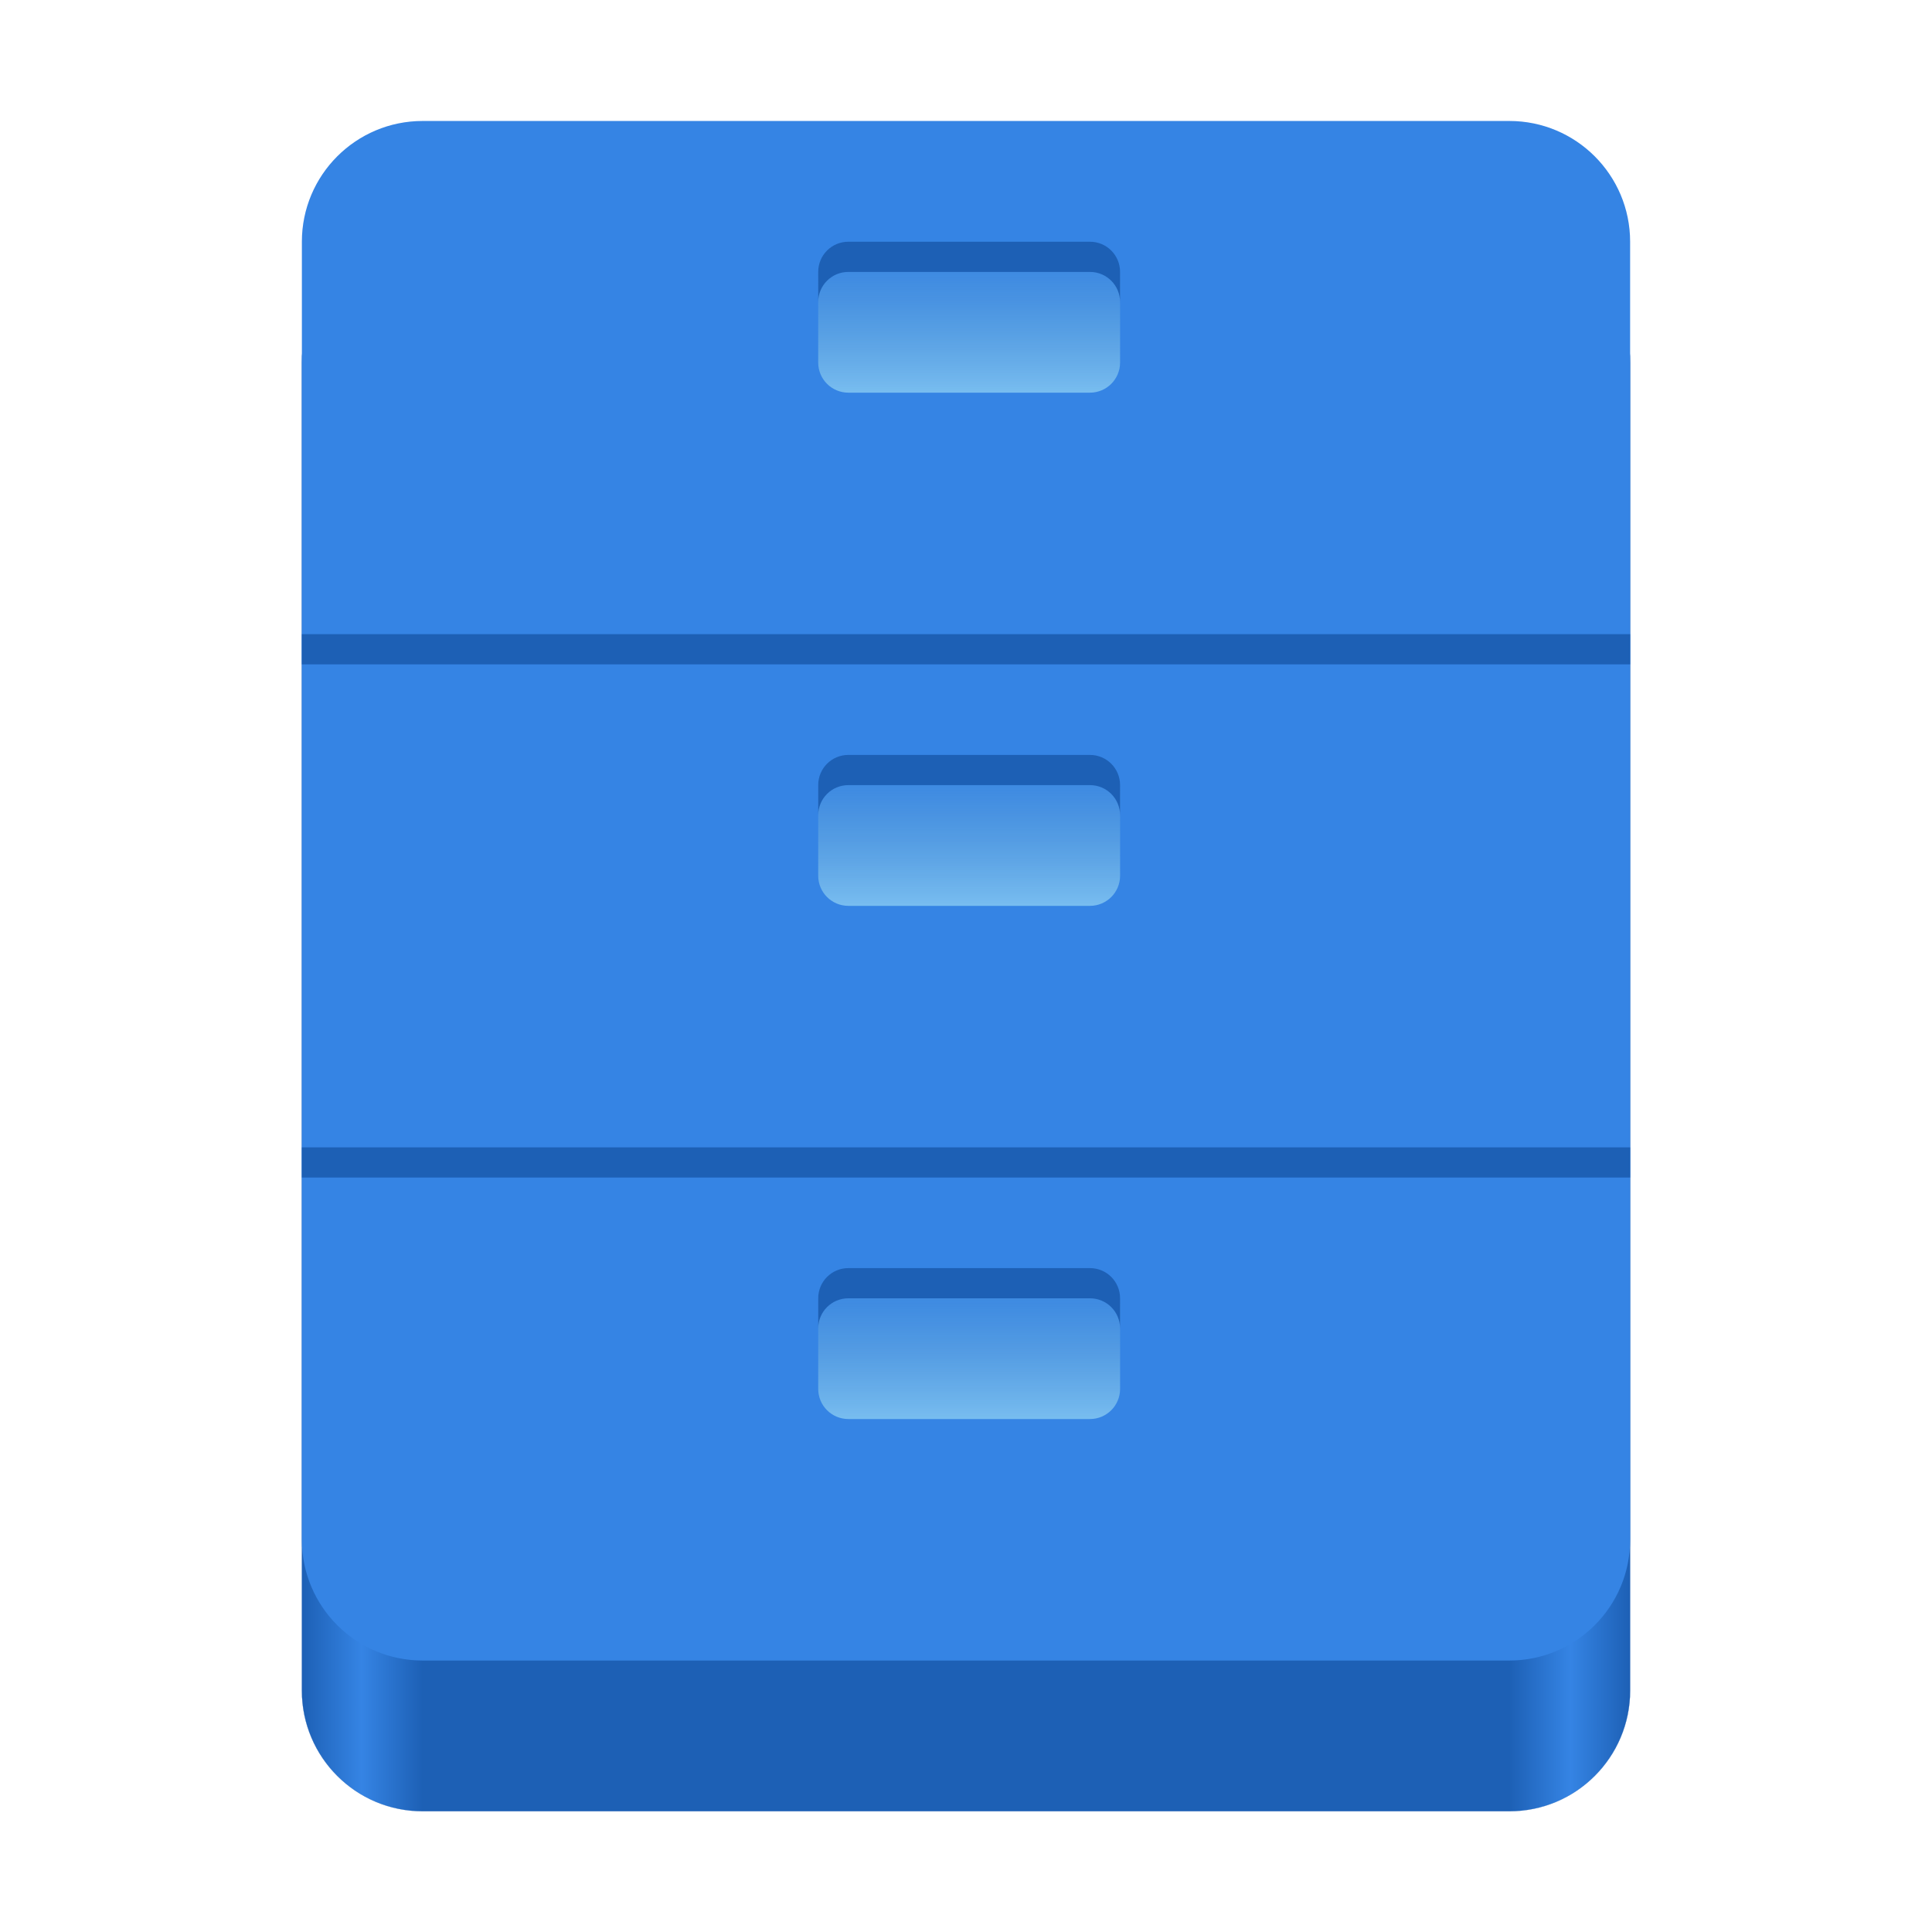
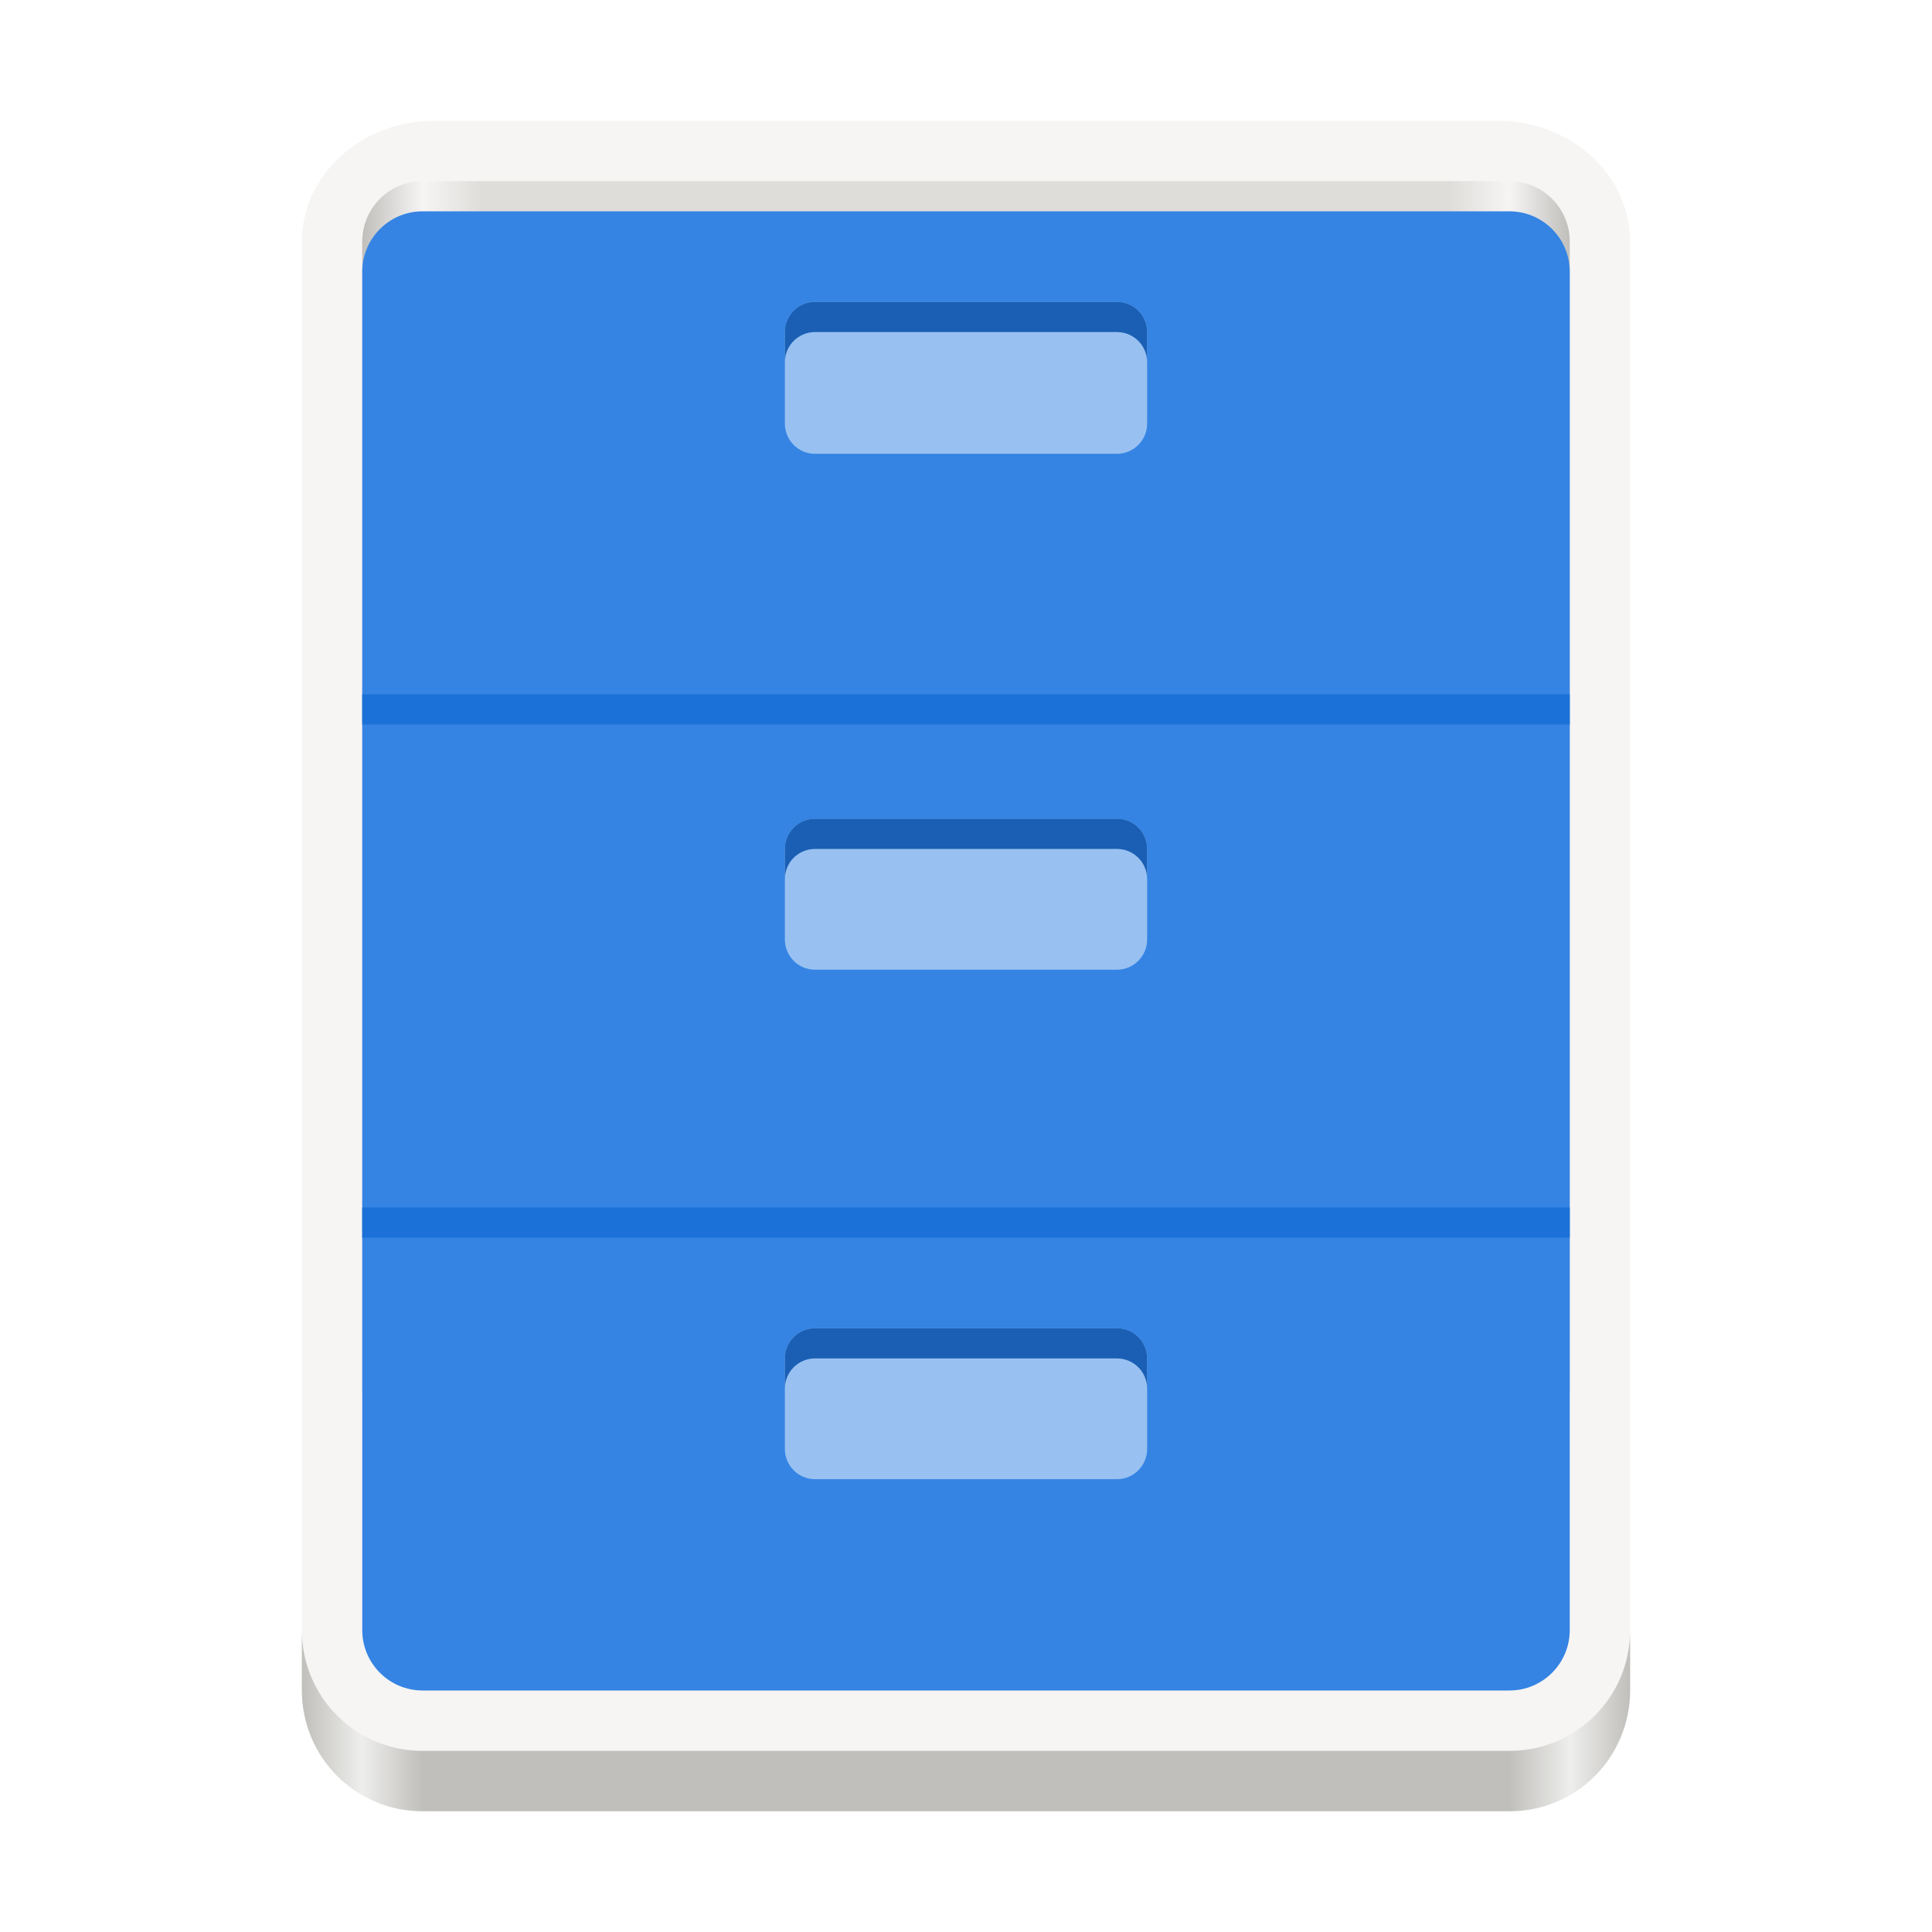
<svg xmlns="http://www.w3.org/2000/svg" xmlns:xlink="http://www.w3.org/1999/xlink" width="128" height="128" id="svg11300" version="1.0" style="display:inline;enable-background:new" viewBox="0 0 128 128">
  <defs id="defs3">
-     <linearGradient id="linearGradient1075">
-       <stop id="stop1062" offset="0" style="stop-color:#1d60b5;stop-opacity:1" />
-       <stop style="stop-color:#3584e4;stop-opacity:1" offset="0.045" id="stop1064" />
-       <stop style="stop-color:#1d60b5;stop-opacity:1" offset="0.091" id="stop1066" />
-       <stop id="stop1069" offset="0.909" style="stop-color:#1d60b5;stop-opacity:1" />
-       <stop style="stop-color:#3584e4;stop-opacity:1" offset="0.955" id="stop1071" />
-       <stop id="stop1073" offset="1" style="stop-color:#1d60b5;stop-opacity:1" />
+     <linearGradient id="linearGradient1711">
+       <stop style="stop-color:#c0bfbc;stop-opacity:1" offset="0" id="stop1699" />
+       <stop id="stop1701" offset="0.05" style="stop-color:#f6f5f4;stop-opacity:1" />
+       <stop style="stop-color:#deddda;stop-opacity:1" offset="0.1" id="stop1703" />
+       <stop id="stop1705" offset="0.9" style="stop-color:#deddda;stop-opacity:1" />
+       <stop style="stop-color:#f6f5f4;stop-opacity:1" offset="0.95" id="stop1707" />
+       <stop style="stop-color:#c0bfbc;stop-opacity:1" offset="1" id="stop1709" />
    </linearGradient>
+     <linearGradient id="linearGradient1697">
+       <stop id="stop1685" offset="0" style="stop-color:#c0bfbc;stop-opacity:1" />
+       <stop style="stop-color:#eeeeec;stop-opacity:1" offset="0.045" id="stop1687" />
+       <stop id="stop1689" offset="0.091" style="stop-color:#c0bfbc;stop-opacity:1" />
+       <stop style="stop-color:#c0bfbc;stop-opacity:1" offset="0.909" id="stop1691" />
+       <stop id="stop1693" offset="0.955" style="stop-color:#eeeeec;stop-opacity:1" />
+       <stop id="stop1695" offset="1" style="stop-color:#c0bfbc;stop-opacity:1" />
+     </linearGradient>
+     <linearGradient y2="236" x2="96" y1="236" x1="32" gradientTransform="translate(604.8168,170.5864)" gradientUnits="userSpaceOnUse" id="linearGradient1099" xlink:href="#linearGradient1036" />
+     <linearGradient id="linearGradient1036">
+       <stop id="stop1032" offset="0" style="stop-color:#d5d3cf;stop-opacity:1;" />
+       <stop id="stop1034" offset="1" style="stop-color:#f6f5f4;stop-opacity:1" />
+     </linearGradient>
+     <radialGradient r="32" fy="-76" fx="-244" cy="-76" cx="-244" gradientTransform="matrix(0.8833333,0,0,0.8833333,-460.3502,463.1197)" gradientUnits="userSpaceOnUse" id="radialGradient1103" xlink:href="#linearGradient1069" />
+     <linearGradient id="linearGradient1069">
+       <stop id="stop1065" offset="0" style="stop-color:#d5d3cf;stop-opacity:1" />
+       <stop id="stop1067-1" offset="1" style="stop-color:#949390;stop-opacity:1" />
+     </linearGradient>
+     <linearGradient gradientUnits="userSpaceOnUse" y2="232" x2="64" y1="262.5" x1="64" id="linearGradient1027" xlink:href="#linearGradient1025" gradientTransform="translate(-470.5864,432.8168)" />
+     <linearGradient id="linearGradient1025">
+       <stop id="stop1021" offset="0" style="stop-color:#9a9996;stop-opacity:1" />
+       <stop id="stop1023" offset="1" style="stop-color:#77767b;stop-opacity:1" />
+     </linearGradient>
+     <linearGradient gradientTransform="matrix(0.25,0,0,0.25,-10,231)" y2="-188" x2="456" y1="-188" x1="136" gradientUnits="userSpaceOnUse" id="linearGradient15471-0" xlink:href="#linearGradient1711" />
+     <linearGradient id="linearGradient912-6-4">
+       <stop id="stop908-7-5" offset="0" style="stop-color:#c0bfbc;stop-opacity:1" />
+       <stop style="stop-color:#f6f5f4;stop-opacity:1" offset="0.043" id="stop916-5-6" />
+       <stop id="stop920-3-5" offset="0.095" style="stop-color:#deddda;stop-opacity:1" />
+       <stop style="stop-color:#deddda;stop-opacity:1" offset="0.897" id="stop922-5-4" />
+       <stop id="stop918-6-6" offset="0.958" style="stop-color:#f6f5f4;stop-opacity:1" />
+       <stop id="stop910-2-0" offset="1" style="stop-color:#c0bfbc;stop-opacity:1" />
+     </linearGradient>
+     <linearGradient gradientTransform="matrix(0.25,0,0,0.25,-226,166.0154)" y2="472" x2="456" y1="472" x1="104" gradientUnits="userSpaceOnUse" id="linearGradient15473-2" xlink:href="#linearGradient1697" />
+     <linearGradient id="linearGradient966-0">
+       <stop style="stop-color:#c0bfbc;stop-opacity:1" offset="0" id="stop954-7" />
+       <stop id="stop956-6" offset="0.043" style="stop-color:#eeeeec;stop-opacity:1" />
+       <stop style="stop-color:#deddda;stop-opacity:1" offset="0.095" id="stop958-7" />
+       <stop id="stop960-3" offset="0.897" style="stop-color:#deddda;stop-opacity:1" />
+       <stop style="stop-color:#eeeeec;stop-opacity:1" offset="0.958" id="stop962-0" />
+       <stop style="stop-color:#c0bfbc;stop-opacity:1" offset="1" id="stop964-4" />
+     </linearGradient>
+     <clipPath id="clipPath937-3-8" clipPathUnits="userSpaceOnUse">
+       <rect ry="16" rx="16" y="-156" x="112" height="391.787" width="288" id="rect939-8-4" style="display:inline;opacity:1;vector-effect:none;fill:#4a86cf;fill-opacity:1;stroke:none;stroke-width:0.045px;stroke-linecap:butt;stroke-linejoin:miter;stroke-miterlimit:4;stroke-dasharray:none;stroke-dashoffset:0;stroke-opacity:1;marker:none;marker-start:none;marker-mid:none;marker-end:none;paint-order:normal;enable-background:new" />
+     </clipPath>
+     <filter height="1.146" y="-0.073" width="1.198" x="-0.099" id="filter1000-3" style="color-interpolation-filters:sRGB">
+       <feGaussianBlur id="feGaussianBlur1002-2" stdDeviation="11.896" />
+     </filter>
    <clipPath clipPathUnits="userSpaceOnUse" id="clipPath937-3">
      <rect style="display:inline;opacity:1;vector-effect:none;fill:#4a86cf;fill-opacity:1;stroke:none;stroke-width:0.045px;stroke-linecap:butt;stroke-linejoin:miter;stroke-miterlimit:4;stroke-dasharray:none;stroke-dashoffset:0;stroke-opacity:1;marker:none;marker-start:none;marker-mid:none;marker-end:none;paint-order:normal;enable-background:new" id="rect939-8" width="288" height="391.787" x="112" y="-156" rx="16" ry="16" />
    </clipPath>
-     <linearGradient xlink:href="#linearGradient1075" id="linearGradient1012" x1="96" y1="229.938" x2="448" y2="229.938" gradientUnits="userSpaceOnUse" gradientTransform="matrix(0.25,0,0,0.25,-3.999974,242.5154)" />
-     <linearGradient xlink:href="#linearGradient1287" id="linearGradient1004" x1="96" y1="229.938" x2="448" y2="229.938" gradientUnits="userSpaceOnUse" gradientTransform="matrix(0.25,0,0,0.25,-3.999974,242.5154)" />
-     <linearGradient id="linearGradient1287">
-       <stop style="stop-color:#1d60b5;stop-opacity:1" offset="0" id="stop1283" />
-       <stop style="stop-color:#1d60b5;stop-opacity:1" offset="1" id="stop1285" />
-     </linearGradient>
-     <linearGradient id="linearGradient1307">
-       <stop id="stop1303" offset="0" style="stop-color:#78bdf0;stop-opacity:1" />
-       <stop id="stop1305" offset="1" style="stop-color:#61a1d2;stop-opacity:0;" />
-     </linearGradient>
-     <linearGradient xlink:href="#linearGradient1307" id="linearGradient1239" gradientUnits="userSpaceOnUse" x1="256" y1="108" x2="256" y2="147.203" />
-     <linearGradient xlink:href="#linearGradient1307" id="linearGradient1247" gradientUnits="userSpaceOnUse" x1="256" y1="108" x2="256" y2="147.203" />
-     <linearGradient xlink:href="#linearGradient1307" id="linearGradient1268" gradientUnits="userSpaceOnUse" x1="256" y1="108" x2="256" y2="147.203" gradientTransform="matrix(0.25,0,0,-0.25,0.208408,225.0154)" />
+     <linearGradient xlink:href="#linearGradient1697" id="linearGradient1381" gradientUnits="userSpaceOnUse" gradientTransform="matrix(0.25,0,0,0.25,-6,166)" x1="104" y1="472" x2="456" y2="472" />
+     <clipPath clipPathUnits="userSpaceOnUse" id="clipPath937-3-4">
+       <rect style="display:inline;opacity:1;vector-effect:none;fill:#4a86cf;fill-opacity:1;stroke:none;stroke-width:0.045px;stroke-linecap:butt;stroke-linejoin:miter;stroke-miterlimit:4;stroke-dasharray:none;stroke-dashoffset:0;stroke-opacity:1;marker:none;marker-start:none;marker-mid:none;marker-end:none;paint-order:normal;enable-background:new" id="rect939-8-9" width="288" height="391.787" x="112" y="-156" rx="16" ry="16" />
+     </clipPath>
  </defs>
  <g id="layer1" style="display:inline" transform="translate(0,-172)">
-     <g id="layer2" style="display:none">
-       <text xml:space="preserve" style="font-style:normal;font-variant:normal;font-weight:normal;font-stretch:normal;font-size:6.088px;line-height:125%;font-family:Cantarell;-inkscape-font-specification:'Cantarell, Normal';text-align:start;writing-mode:lr-tb;text-anchor:start;display:inline;fill:#000000;fill-opacity:1;stroke:none;stroke-width:0.333;enable-background:new" x="7.95" y="148.652" id="context">
-         <tspan id="tspan2716" x="7.95" y="148.652" style="stroke-width:0.333">apps</tspan>
-       </text>
-       <text id="text3021" y="157.234" x="7.753" style="font-style:normal;font-variant:normal;font-weight:bold;font-stretch:normal;font-size:6.088px;line-height:125%;font-family:Cantarell;-inkscape-font-specification:'Cantarell, Bold';text-align:start;writing-mode:lr-tb;text-anchor:start;display:inline;fill:#000000;fill-opacity:1;stroke:none;stroke-width:0.333;enable-background:new" xml:space="preserve">
-         <tspan y="157.234" x="7.753" id="tspan3023" style="stroke-width:0.333">org.gnome.Nautilus</tspan>
-       </text>
-       <g style="display:inline;fill:#000000;enable-background:new" transform="matrix(7.991171,0,0,8.003641,-167.7909,-4846.078)" id="g12027" />
-       <rect style="display:inline;overflow:visible;visibility:visible;fill:#f0f0f0;fill-opacity:1;fill-rule:nonzero;stroke:none;stroke-width:0.5;marker:none;enable-background:accumulate" id="rect13805" width="128" height="128" x="9.2651362e-08" y="172" />
-       <g id="g883" style="fill:none;fill-opacity:0.251;stroke:#a579b3;stroke-opacity:1" transform="translate(-24,24)" />
-       <g id="g900" style="fill:none;fill-opacity:0.251;stroke:#a579b3;stroke-opacity:1" transform="translate(-24,24)" />
-       <g id="g1168" transform="matrix(0.25,0,0,0.25,6.9488522e-8,225)">
-         <rect ry="32" rx="32" y="-180" x="96" height="448" width="320" id="rect1110" style="opacity:0.1;fill:#2864b0;fill-opacity:1;stroke:none;stroke-width:1;stroke-linecap:butt;stroke-linejoin:miter;stroke-miterlimit:4;stroke-dasharray:none;stroke-dashoffset:0;stroke-opacity:1;marker:none;marker-start:none;marker-mid:none;marker-end:none;paint-order:normal" />
-         <rect ry="32" rx="32" y="-164" x="48" height="416" width="416" id="rect1110-8" style="display:inline;opacity:0.1;fill:#2864b0;fill-opacity:1;stroke:none;stroke-width:1;stroke-linecap:butt;stroke-linejoin:miter;stroke-miterlimit:4;stroke-dasharray:none;stroke-dashoffset:0;stroke-opacity:1;marker:none;marker-start:none;marker-mid:none;marker-end:none;paint-order:normal;enable-background:new" />
-         <rect ry="32" rx="32" y="-116" x="32" height="320" width="448" id="rect1110-8-9" style="display:inline;opacity:0.1;fill:#2864b0;fill-opacity:1;stroke:none;stroke-width:1;stroke-linecap:butt;stroke-linejoin:miter;stroke-miterlimit:4;stroke-dasharray:none;stroke-dashoffset:0;stroke-opacity:1;marker:none;marker-start:none;marker-mid:none;marker-end:none;paint-order:normal;enable-background:new" />
-         <circle cx="256" cy="44" r="240" id="path1142" style="opacity:0.1;fill:#2864b0;fill-opacity:1;stroke:none;stroke-width:1;stroke-linecap:butt;stroke-linejoin:miter;stroke-miterlimit:4;stroke-dasharray:none;stroke-dashoffset:0;stroke-opacity:1;marker:none;marker-start:none;marker-mid:none;marker-end:none;paint-order:normal" />
+     <g id="layer9" style="display:inline">
+       <rect style="opacity:1;vector-effect:none;fill:#f6f5f4;fill-opacity:1;stroke:none;stroke-width:0.012px;stroke-linecap:butt;stroke-linejoin:miter;stroke-miterlimit:4;stroke-dasharray:none;stroke-dashoffset:0;stroke-opacity:1;marker:none;marker-start:none;marker-mid:none;marker-end:none;paint-order:normal" id="rect15435-6" width="88" height="112" x="20" y="180" rx="8.773" ry="8.018" />
+       <rect ry="4" style="display:inline;opacity:1;vector-effect:none;fill:url(#linearGradient15471-0);fill-opacity:1;stroke:none;stroke-width:0.011px;stroke-linecap:butt;stroke-linejoin:miter;stroke-miterlimit:4;stroke-dasharray:none;stroke-dashoffset:0;stroke-opacity:1;marker:none;marker-start:none;marker-mid:none;marker-end:none;paint-order:normal;enable-background:new" id="rect15437-7" width="80" height="84" x="24" y="184" rx="4" />
+       <path style="display:inline;opacity:1;vector-effect:none;fill:url(#linearGradient1381);fill-opacity:1;stroke:none;stroke-width:0.011px;stroke-linecap:butt;stroke-linejoin:miter;stroke-miterlimit:4;stroke-dasharray:none;stroke-dashoffset:0;stroke-opacity:1;marker:none;marker-start:none;marker-mid:none;marker-end:none;paint-order:normal;enable-background:new" d="m 20,280 v 3.982 C 20,288.424 23.557,292 27.975,292 h 72.05 C 104.443,292 108,288.424 108,283.982 V 280 c 0,4.442 -3.582,8 -8,8 H 28 c -4.418,0 -8,-3.558 -8,-8 z" id="path15439-1" />
+       <rect style="display:inline;opacity:1;vector-effect:none;fill:#3584e4;fill-opacity:1;stroke:none;stroke-width:0.012px;stroke-linecap:butt;stroke-linejoin:miter;stroke-miterlimit:4;stroke-dasharray:none;stroke-dashoffset:0;stroke-opacity:1;marker:none;marker-start:none;marker-mid:none;marker-end:none;paint-order:normal;enable-background:new" id="rect15441-8" width="80" height="98" x="24" y="186" rx="4" ry="4.002" />
+       <rect style="display:inline;opacity:1;vector-effect:none;fill:#1c71d8;fill-opacity:1;stroke:none;stroke-width:0.012px;stroke-linecap:butt;stroke-linejoin:miter;stroke-miterlimit:4;stroke-dasharray:none;stroke-dashoffset:0;stroke-opacity:1;marker:none;marker-start:none;marker-mid:none;marker-end:none;paint-order:normal;enable-background:new" id="rect15443-6" width="80" height="2" x="24" y="218" rx="0" ry="0" />
+       <g id="g15447-1" transform="matrix(0.25,0,0,-0.25,-6,217)">
+         <rect ry="8" rx="8" y="-76.981" x="232" height="40" width="96" id="rect15445-2" style="opacity:1;vector-effect:none;fill:#98c1f1;fill-opacity:1;stroke:none;stroke-width:16;stroke-linecap:round;stroke-linejoin:miter;stroke-miterlimit:4;stroke-dasharray:none;stroke-dashoffset:0;stroke-opacity:1;marker:none;marker-start:none;marker-mid:none;marker-end:none;paint-order:normal" />
      </g>
-     </g>
-     <g id="layer9" style="display:inline">
-       <rect ry="8" rx="8" y="188.015" x="20" height="103.985" width="88" id="rect17200-6" style="display:inline;opacity:1;vector-effect:none;fill:url(#linearGradient1012);fill-opacity:1;stroke:url(#linearGradient1004);stroke-width:0.011px;stroke-linecap:butt;stroke-linejoin:miter;stroke-miterlimit:4;stroke-dasharray:none;stroke-dashoffset:0;stroke-opacity:1;marker:none;marker-start:none;marker-mid:none;marker-end:none;paint-order:normal;enable-background:new" />
-       <rect ry="8" rx="8" y="180.015" x="20" height="102" width="88" id="rect17200" style="display:inline;opacity:1;vector-effect:none;fill:#3584e4;fill-opacity:1;stroke:none;stroke-width:0.011px;stroke-linecap:butt;stroke-linejoin:miter;stroke-miterlimit:4;stroke-dasharray:none;stroke-dashoffset:0;stroke-opacity:1;marker:none;marker-start:none;marker-mid:none;marker-end:none;paint-order:normal;enable-background:new" />
-       <g id="use1030-7" style="display:inline;fill:#1d60b5;fill-opacity:1;enable-background:new" transform="matrix(0.25,0,0,0.25,0.2084,293.0154)">
-         <path id="path1241" d="m 224,108 h 64 c 4.432,0 8,3.568 8,8 v 24 c 0,4.432 -3.568,8 -8,8 h -64 c -4.432,0 -8,-3.568 -8,-8 v -24 c 0,-4.432 3.568,-8 8,-8 z" style="display:inline;opacity:1;vector-effect:none;fill:url(#linearGradient1247);fill-opacity:1;stroke:none;stroke-width:16;stroke-linecap:round;stroke-linejoin:miter;stroke-miterlimit:4;stroke-dasharray:none;stroke-dashoffset:0;stroke-opacity:1;marker:none;marker-start:none;marker-mid:none;marker-end:none;paint-order:normal;enable-background:new" transform="scale(1,-1)" />
-         <path id="path1243" d="m 224,-148 c -4.432,0 -8,3.568 -8,8 v 8 c 0,-4.432 3.568,-8 8,-8 h 64 c 4.432,0 8,3.568 8,8 v -8 c 0,-4.432 -3.568,-8 -8,-8 z" style="display:inline;opacity:1;vector-effect:none;fill:#1d60b5;fill-opacity:1;stroke:none;stroke-width:0.045px;stroke-linecap:butt;stroke-linejoin:miter;stroke-miterlimit:4;stroke-dasharray:none;stroke-dashoffset:0;stroke-opacity:1;marker:none;marker-start:none;marker-mid:none;marker-end:none;paint-order:normal;enable-background:new" />
+       <g id="g15453-7" transform="matrix(0.25,0,0,-0.25,-6,281)">
+         <rect ry="8" rx="8" y="44" x="232" height="40" width="96" id="rect15449-6" style="display:inline;opacity:1;vector-effect:none;fill:#98c1f1;fill-opacity:1;stroke:none;stroke-width:16;stroke-linecap:round;stroke-linejoin:miter;stroke-miterlimit:4;stroke-dasharray:none;stroke-dashoffset:0;stroke-opacity:1;marker:none;marker-start:none;marker-mid:none;marker-end:none;paint-order:normal;enable-background:new" />
+         <path id="path15451-5" d="m 240,84 c -4.432,0 -8,-3.568 -8,-8 v -8 c 0,4.432 3.568,8 8,8 h 80 c 4.432,0 8,-3.568 8,-8 v 8 c 0,4.432 -3.568,8 -8,8 z" style="display:inline;opacity:1;vector-effect:none;fill:#1a5fb4;fill-opacity:1;stroke:none;stroke-width:0.045px;stroke-linecap:butt;stroke-linejoin:miter;stroke-miterlimit:4;stroke-dasharray:none;stroke-dashoffset:0;stroke-opacity:1;marker:none;marker-start:none;marker-mid:none;marker-end:none;paint-order:normal;enable-background:new" />
      </g>
-       <g id="use1030" style="display:inline;fill:#1d60b5;fill-opacity:1;enable-background:new" transform="matrix(0.25,0,0,0.25,0.2084,259.0154)">
-         <path id="path1233" d="m 224,108 h 64 c 4.432,0 8,3.568 8,8 v 24 c 0,4.432 -3.568,8 -8,8 h -64 c -4.432,0 -8,-3.568 -8,-8 v -24 c 0,-4.432 3.568,-8 8,-8 z" style="display:inline;opacity:1;vector-effect:none;fill:url(#linearGradient1239);fill-opacity:1;stroke:none;stroke-width:16;stroke-linecap:round;stroke-linejoin:miter;stroke-miterlimit:4;stroke-dasharray:none;stroke-dashoffset:0;stroke-opacity:1;marker:none;marker-start:none;marker-mid:none;marker-end:none;paint-order:normal;enable-background:new" transform="scale(1,-1)" />
-         <path id="path1235" d="m 224,-148 c -4.432,0 -8,3.568 -8,8 v 8 c 0,-4.432 3.568,-8 8,-8 h 64 c 4.432,0 8,3.568 8,8 v -8 c 0,-4.432 -3.568,-8 -8,-8 z" style="display:inline;opacity:1;vector-effect:none;fill:#1d60b5;fill-opacity:1;stroke:none;stroke-width:0.045px;stroke-linecap:butt;stroke-linejoin:miter;stroke-miterlimit:4;stroke-dasharray:none;stroke-dashoffset:0;stroke-opacity:1;marker:none;marker-start:none;marker-mid:none;marker-end:none;paint-order:normal;enable-background:new" />
+       <g id="g15459-5" transform="matrix(0.25,0,0,-0.25,-6,153)">
+         <rect ry="8" rx="8" y="-196.263" x="232" height="40.263" width="96" id="rect15455-9" style="display:inline;opacity:1;vector-effect:none;fill:#98c1f1;fill-opacity:1;stroke:none;stroke-width:16;stroke-linecap:round;stroke-linejoin:miter;stroke-miterlimit:4;stroke-dasharray:none;stroke-dashoffset:0;stroke-opacity:1;marker:none;marker-start:none;marker-mid:none;marker-end:none;paint-order:normal;enable-background:new" />
+         <path id="path15457-1" d="m 240,-156 c -4.432,0 -8,-3.568 -8,-8 v -8 c 0,4.432 3.568,8 8,8 h 80 c 4.432,0 8,-3.568 8,-8 v 8 c 0,4.432 -3.568,8 -8,8 z" style="display:inline;opacity:1;vector-effect:none;fill:#1a5fb4;fill-opacity:1;stroke:none;stroke-width:0.045px;stroke-linecap:butt;stroke-linejoin:miter;stroke-miterlimit:4;stroke-dasharray:none;stroke-dashoffset:0;stroke-opacity:1;marker:none;marker-start:none;marker-mid:none;marker-end:none;paint-order:normal;enable-background:new" />
      </g>
-       <path id="rect17210" d="m 56.208,198.015 h 16 c 1.108,0 2,-0.892 2,-2 v -6 c 0,-1.108 -0.892,-2 -2,-2 h -16 c -1.108,0 -2,0.892 -2,2 v 6 c 0,1.108 0.892,2 2,2 z" style="display:inline;opacity:1;vector-effect:none;fill:url(#linearGradient1268);fill-opacity:1;stroke:none;stroke-width:4;stroke-linecap:round;stroke-linejoin:miter;stroke-miterlimit:4;stroke-dasharray:none;stroke-dashoffset:0;stroke-opacity:1;marker:none;marker-start:none;marker-mid:none;marker-end:none;paint-order:normal;enable-background:new" />
-       <path id="path17212" d="m 56.208,188.015 c -1.108,0 -2,0.892 -2,2 v 2 c 0,-1.108 0.892,-2 2,-2 h 16 c 1.108,0 2,0.892 2,2 v -2 c 0,-1.108 -0.892,-2 -2,-2 z" style="display:inline;opacity:1;vector-effect:none;fill:#1d60b5;fill-opacity:1;stroke:none;stroke-width:0.011px;stroke-linecap:butt;stroke-linejoin:miter;stroke-miterlimit:4;stroke-dasharray:none;stroke-dashoffset:0;stroke-opacity:1;marker:none;marker-start:none;marker-mid:none;marker-end:none;paint-order:normal;enable-background:new" />
-       <rect ry="0" rx="0" y="214.015" x="20" height="2" width="88" id="rect17202" style="display:inline;opacity:1;vector-effect:none;fill:#1d60b5;fill-opacity:1;stroke:none;stroke-width:0.011px;stroke-linecap:butt;stroke-linejoin:miter;stroke-miterlimit:4;stroke-dasharray:none;stroke-dashoffset:0;stroke-opacity:1;marker:none;marker-start:none;marker-mid:none;marker-end:none;paint-order:normal;enable-background:new" />
-       <rect ry="0" rx="0" y="248.015" x="20" height="2" width="88" id="rect17214" style="display:inline;opacity:1;vector-effect:none;fill:#1d60b5;fill-opacity:1;stroke:none;stroke-width:0.011px;stroke-linecap:butt;stroke-linejoin:miter;stroke-miterlimit:4;stroke-dasharray:none;stroke-dashoffset:0;stroke-opacity:1;marker:none;marker-start:none;marker-mid:none;marker-end:none;paint-order:normal;enable-background:new" />
+       <rect style="display:inline;opacity:1;vector-effect:none;fill:#1c71d8;fill-opacity:1;stroke:none;stroke-width:0.012px;stroke-linecap:butt;stroke-linejoin:miter;stroke-miterlimit:4;stroke-dasharray:none;stroke-dashoffset:0;stroke-opacity:1;marker:none;marker-start:none;marker-mid:none;marker-end:none;paint-order:normal;enable-background:new" id="rect15461-2" width="80" height="2" x="24" y="252" rx="0" ry="0" />
+       <path style="display:inline;opacity:1;vector-effect:none;fill:#1a5fb4;fill-opacity:1;stroke:none;stroke-width:0.011px;stroke-linecap:butt;stroke-linejoin:miter;stroke-miterlimit:4;stroke-dasharray:none;stroke-dashoffset:0;stroke-opacity:1;marker:none;marker-start:none;marker-mid:none;marker-end:none;paint-order:normal;enable-background:new" d="m 54,226.245 c -1.108,0 -2,0.892 -2,2 v 2 c 0,-1.108 0.892,-2 2,-2 h 20 c 1.108,0 2,0.892 2,2 v -2 c 0,-1.108 -0.892,-2 -2,-2 z" id="path15465-5" />
    </g>
  </g>
</svg>
